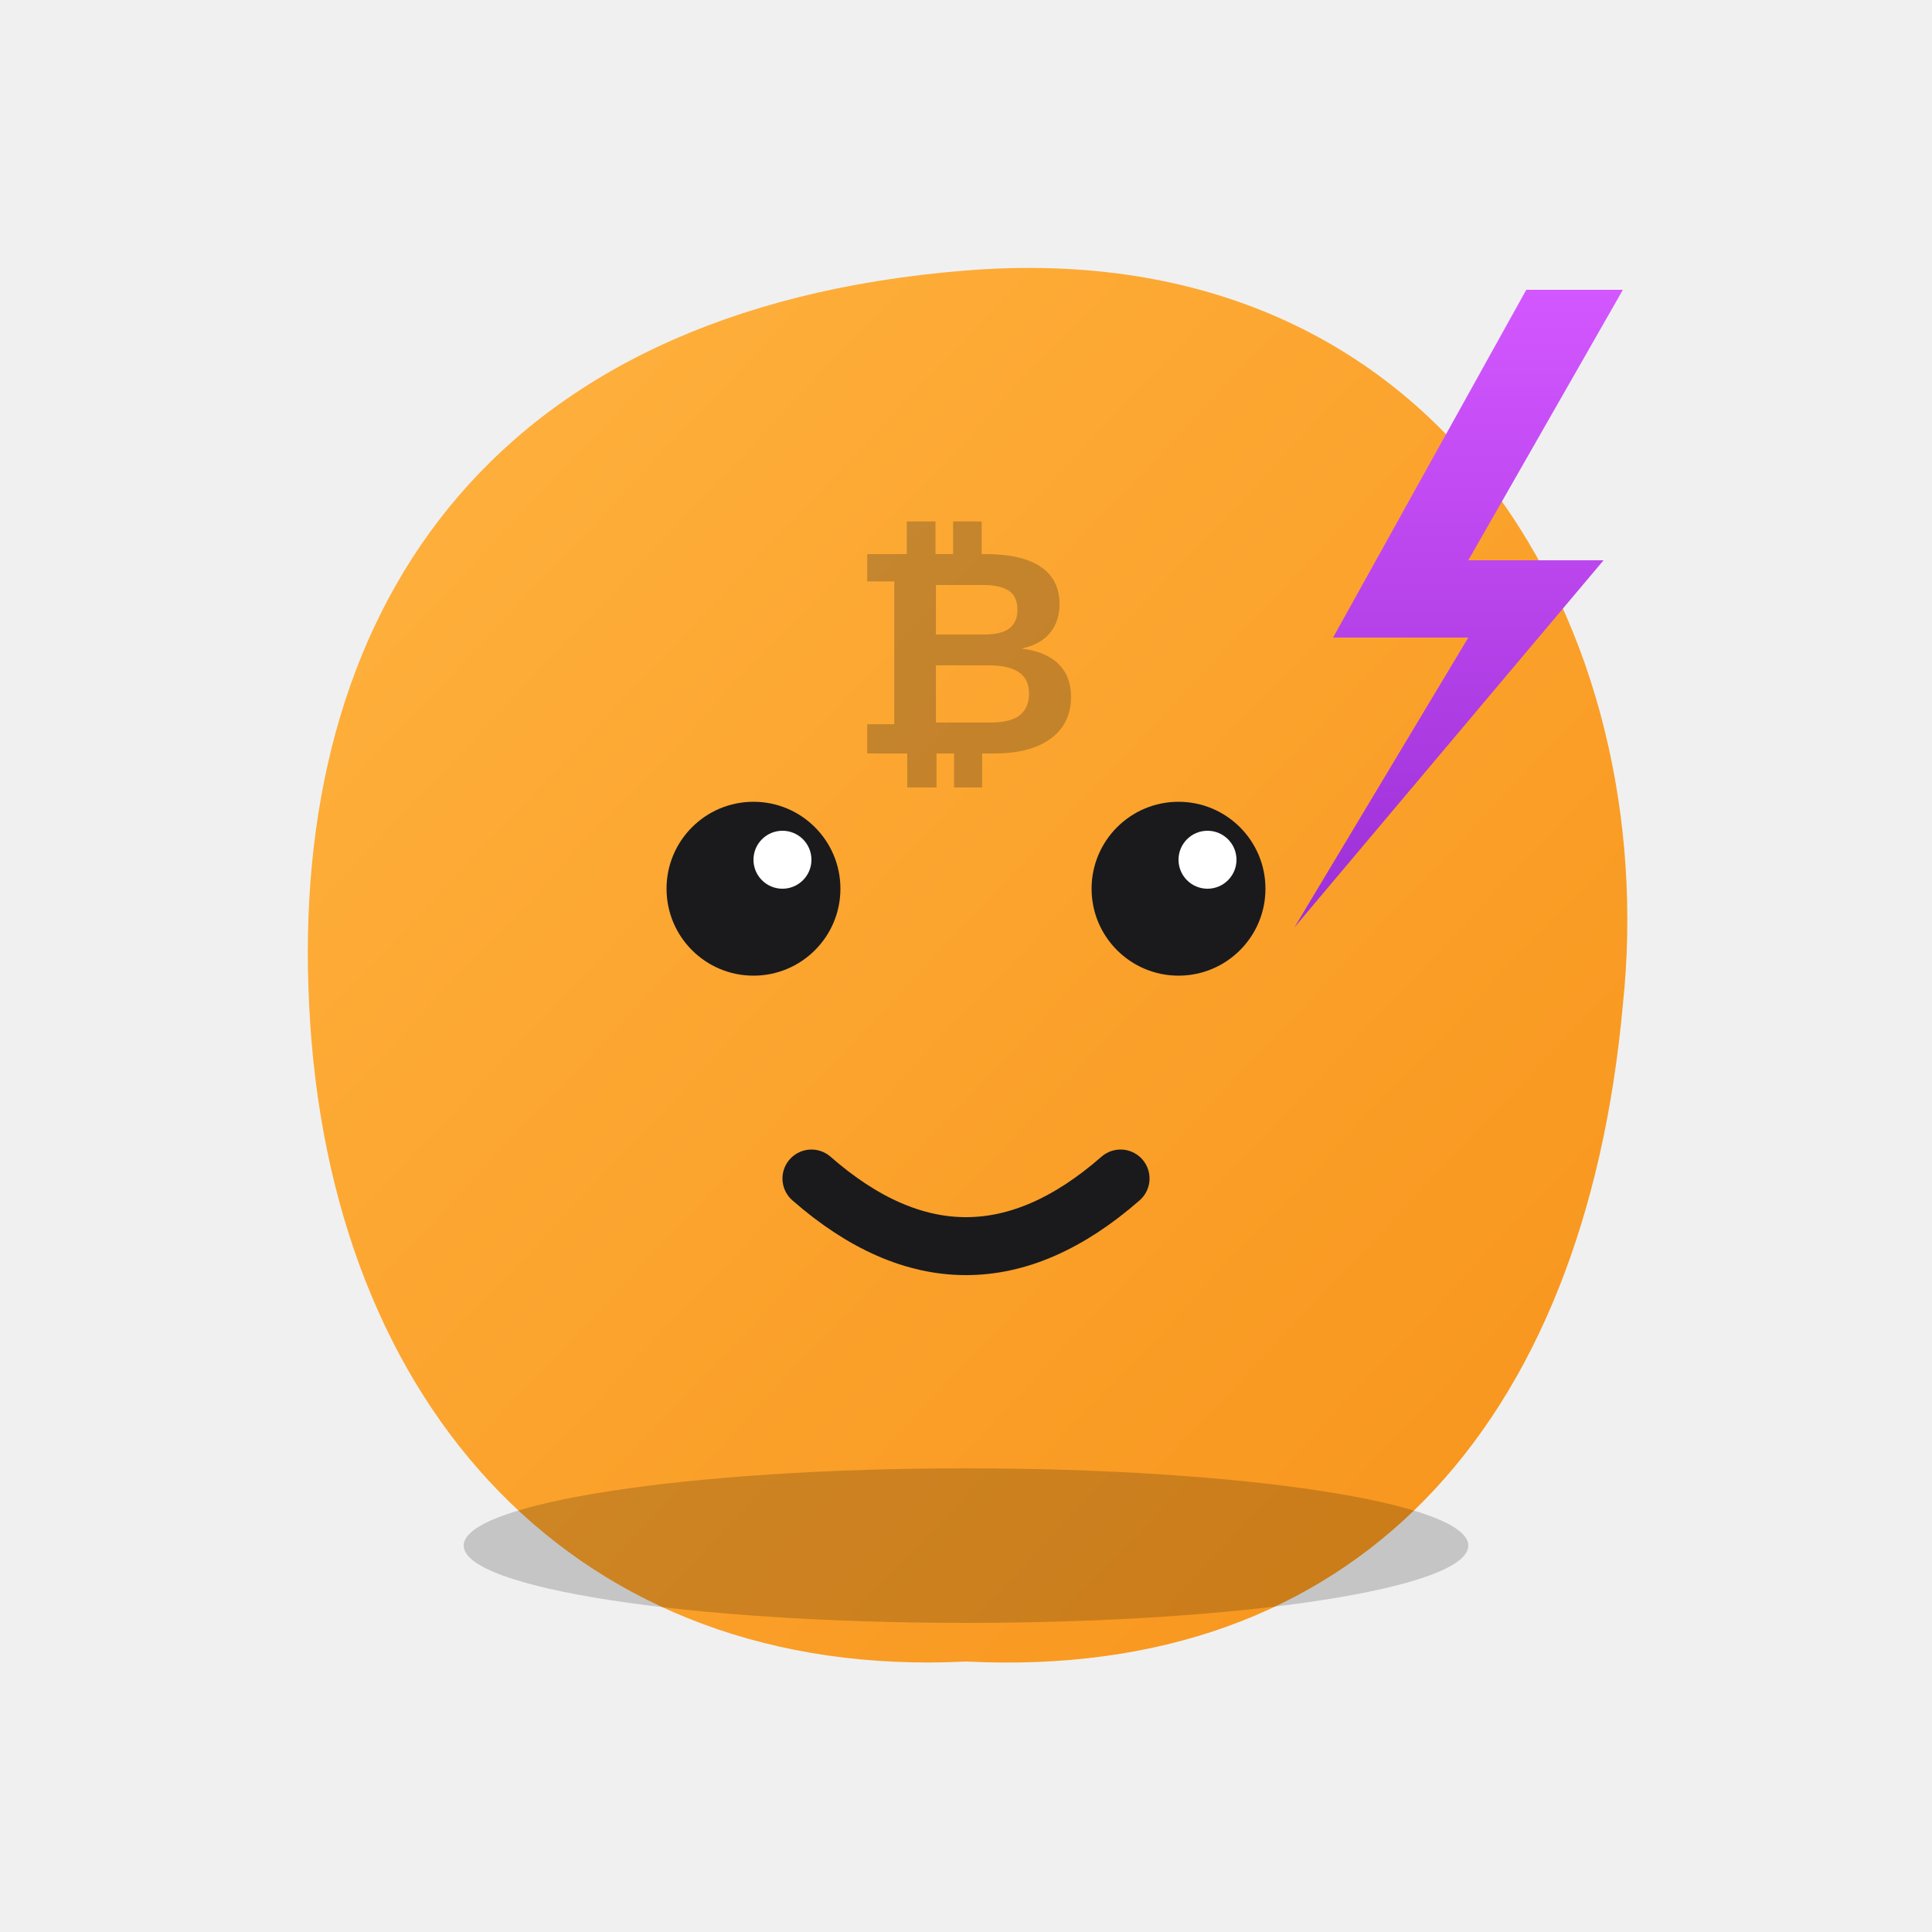
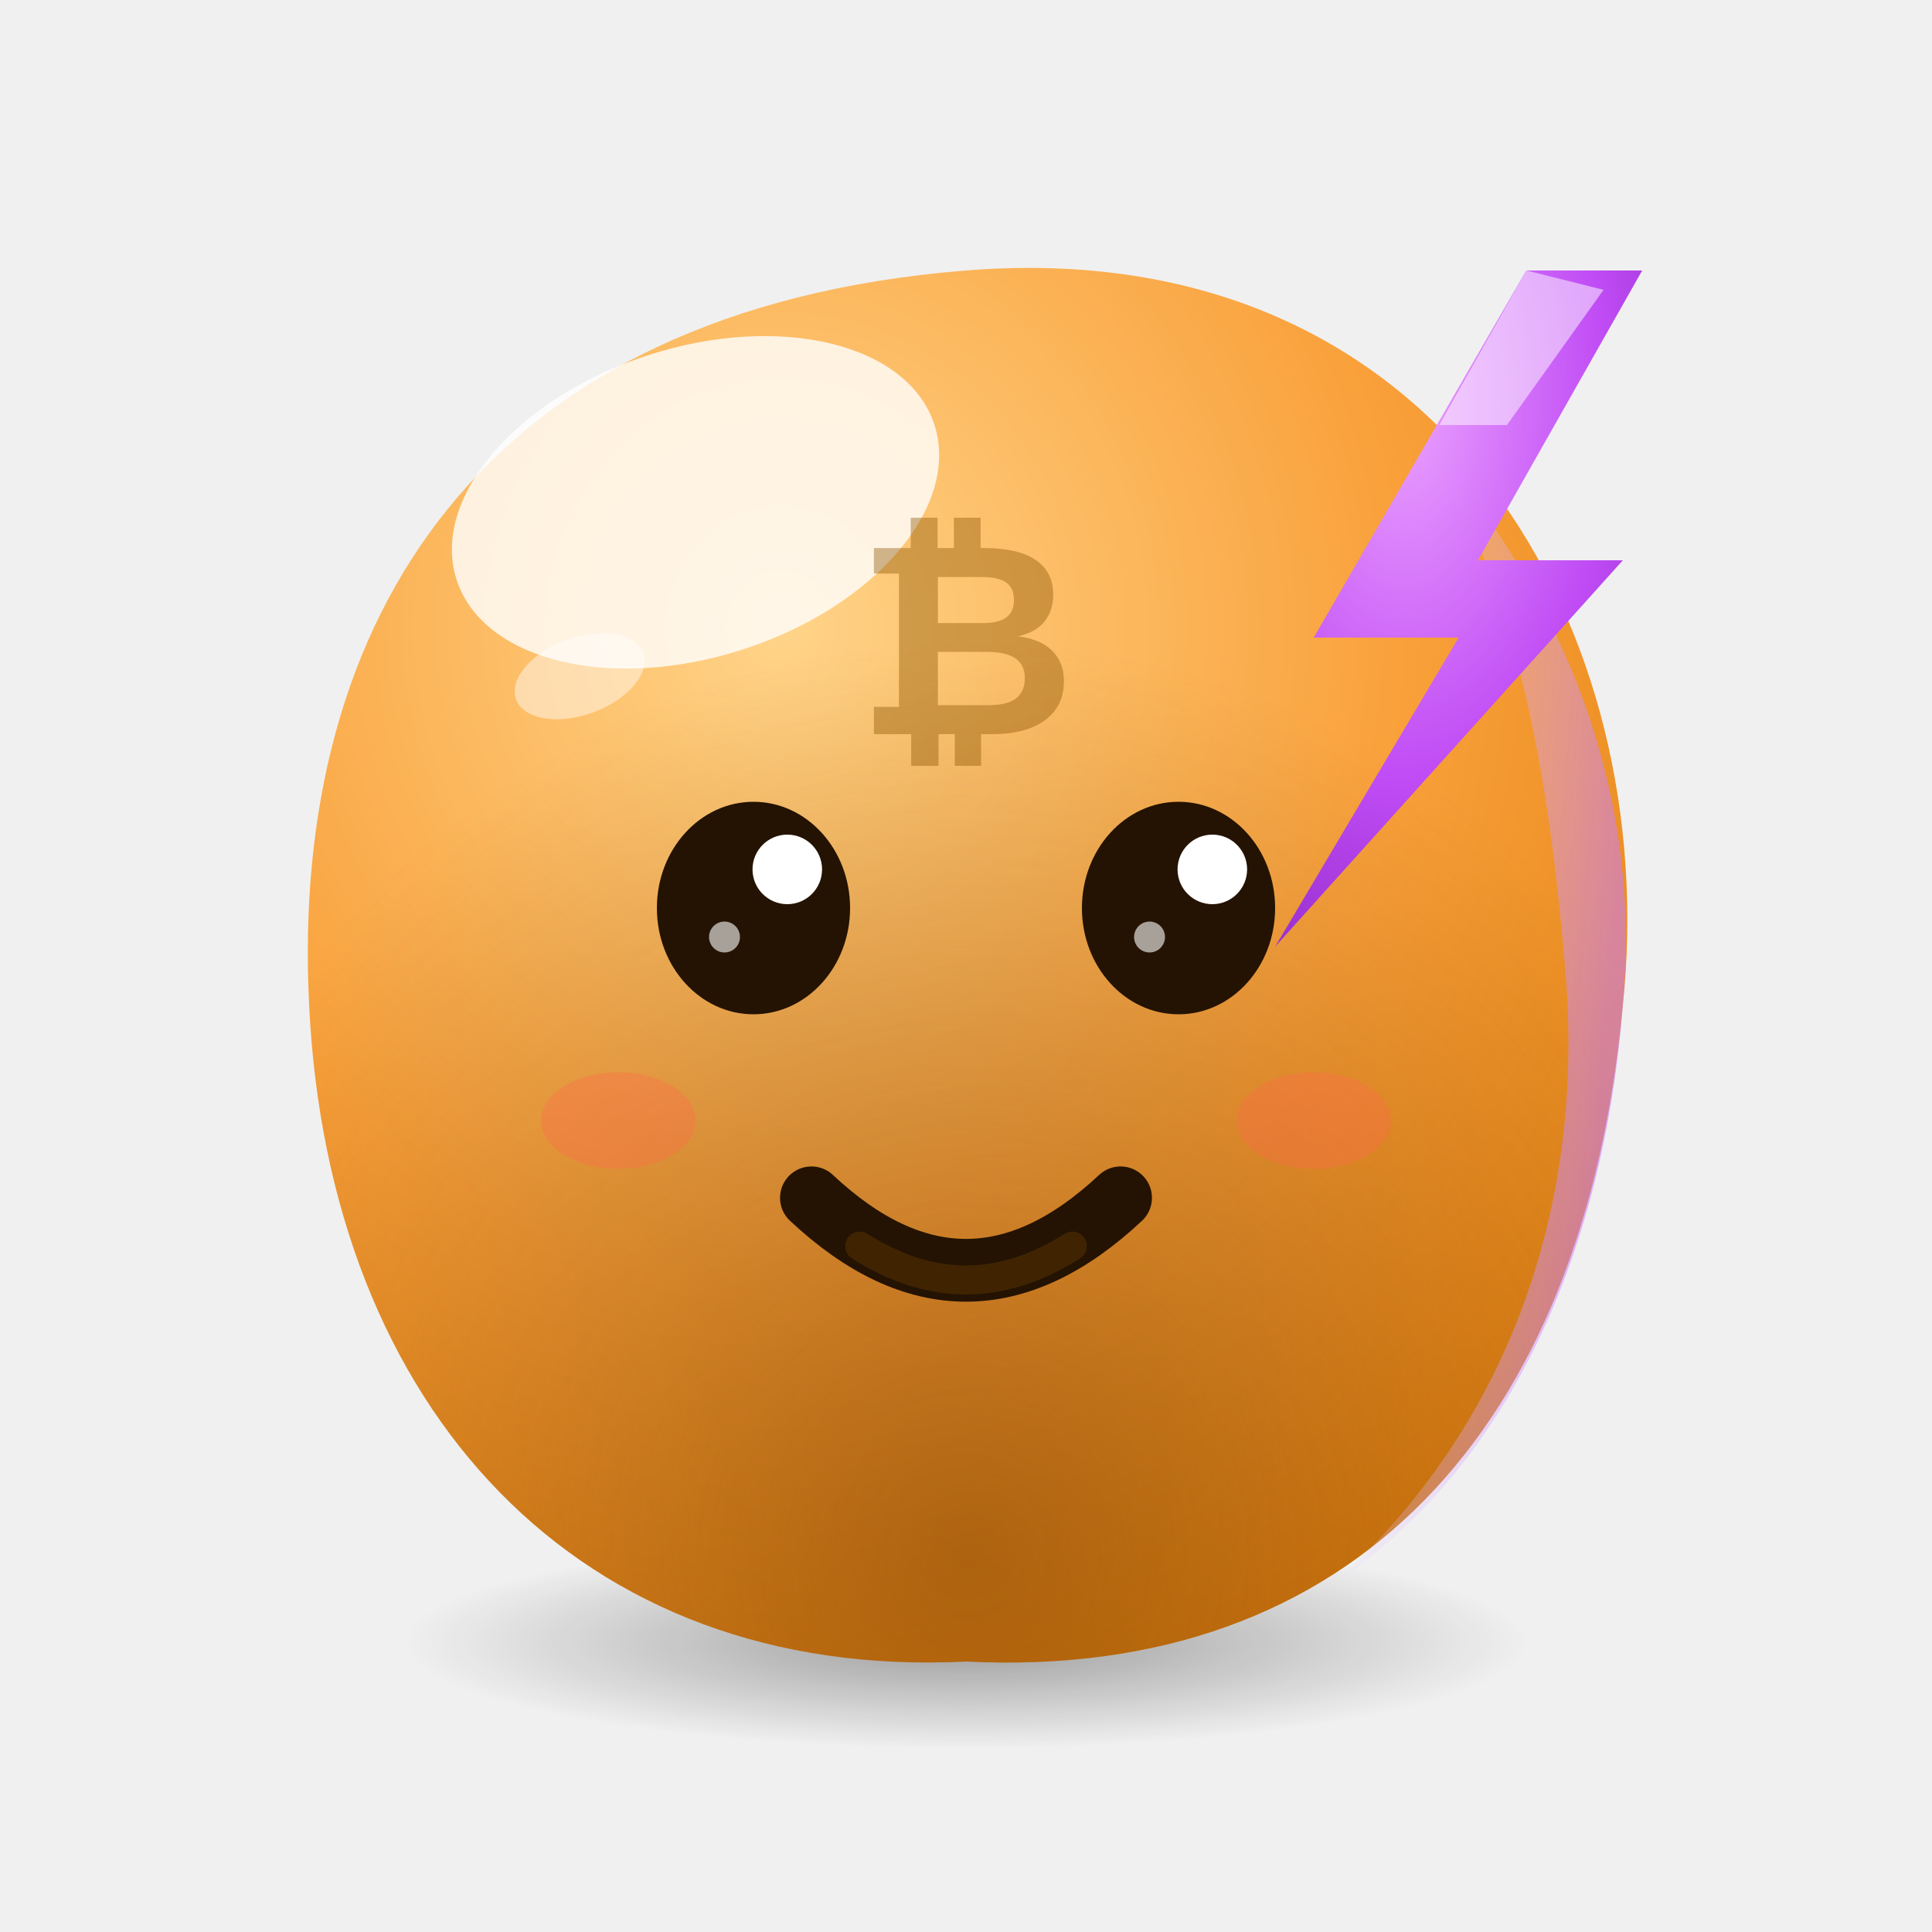
<svg xmlns="http://www.w3.org/2000/svg" viewBox="0 0 200 200">
  <style>
- @keyframes squish{0%,100%{transform:scale(1,1) translateY(0)}35%{transform:scale(1.06,.92) translateY(6px)}70%{transform:scale(.96,1.05) translateY(-4px)}}
+ @keyframes squish{0%,100%{transform:scale(1,1) translateY(0)}35%{transform:scale(1.05,.93) translateY(5px)}70%{transform:scale(.97,1.04) translateY(-4px)}}
@keyframes blink{0%,92%,100%{transform:scaleY(1)}95%{transform:scaleY(.08)}}
- @keyframes bob{0%,100%{transform:translateY(0) rotate(-8deg)}50%{transform:translateY(-7px) rotate(8deg)}}
- @keyframes morph{0%,100%{d:path("M100 28 C150 24 172 66 168 104 C164 148 140 174 100 172 C60 174 34 146 32 104 C30 64 50 32 100 28 Z")}50%{d:path("M100 32 C146 26 176 60 170 100 C166 150 134 178 98 174 C58 176 30 150 30 102 C28 60 54 36 100 32 Z")}}
+ @keyframes bob{0%,100%{transform:translateY(0) rotate(-8deg)}50%{transform:translateY(-8px) rotate(9deg)}}
+ @keyframes shine{0%,100%{opacity:.85}50%{opacity:.55}}
.body{animation:squish 3.2s ease-in-out infinite;transform-origin:100px 130px}
- .blob{animation:morph 3.2s ease-in-out infinite}
.eye{animation:blink 4.1s infinite;transform-origin:center}
- .bolt{animation:bob 2.6s ease-in-out infinite;transform-origin:150px 60px}
+ .bolt{animation:bob 2.6s ease-in-out infinite;transform-origin:152px 58px}
+ .spec{animation:shine 3.2s ease-in-out infinite}
</style>
  <defs>
-     <linearGradient id="g" x1="0" y1="0" x2="1" y2="1">
-       <stop offset="0" stop-color="#ffb340" />
-       <stop offset="1" stop-color="#f7931a" />
+     <radialGradient id="sk" cx=".36" cy=".26" r="1.05">
+       <stop offset="0" stop-color="#ffd489" />
+       <stop offset=".45" stop-color="#f9a03a" />
+       <stop offset=".8" stop-color="#e07f0e" />
+       <stop offset="1" stop-color="#b35f04" />
+     </radialGradient>
+     <radialGradient id="ao" cx=".5" cy=".92" r=".65">
+       <stop offset="0" stop-color="#7a3f00" stop-opacity=".55" />
+       <stop offset="1" stop-color="#7a3f00" stop-opacity="0" />
+     </radialGradient>
+     <linearGradient id="rim" x1="0" y1="0" x2="1" y2=".3">
+       <stop offset="0" stop-color="#fff" stop-opacity="0" />
+       <stop offset="1" stop-color="#c77bff" stop-opacity=".55" />
    </linearGradient>
-     <linearGradient id="p" x1="0" y1="0" x2="0" y2="1">
-       <stop offset="0" stop-color="#d357ff" />
-       <stop offset="1" stop-color="#9b2fd6" />
-     </linearGradient>
+     <radialGradient id="bp" cx=".35" cy=".2" r="1.1">
+       <stop offset="0" stop-color="#eba1ff" />
+       <stop offset=".5" stop-color="#c04cf5" />
+       <stop offset="1" stop-color="#7d1bb5" />
+     </radialGradient>
+     <radialGradient id="gnd" cx=".5" cy=".5" r=".5">
+       <stop offset="0" stop-color="#000" stop-opacity=".35" />
+       <stop offset="1" stop-color="#000" stop-opacity="0" />
+     </radialGradient>
  </defs>
+   <ellipse cx="100" cy="170" rx="58" ry="11" fill="url(#gnd)" />
  <g class="body">
-     <path class="blob" fill="url(#g)" d="M100 28 C150 24 172 66 168 104 C164 148 140 174 100 172 C60 174 34 146 32 104 C30 64 50 32 100 28 Z" />
-     <ellipse cx="100" cy="160" rx="52" ry="8" fill="#000" opacity=".18" />
+     <path fill="url(#sk)" d="M100 28 C150 24 172 66 168 104 C164 148 140 174 100 172 C60 174 34 146 32 104 C30 64 50 32 100 28 Z" />
+     <path fill="url(#ao)" d="M100 28 C150 24 172 66 168 104 C164 148 140 174 100 172 C60 174 34 146 32 104 C30 64 50 32 100 28 Z" />
+     <path fill="url(#rim)" d="M148 46 C162 62 170 82 168 104 C166 130 156 152 138 164 C158 146 164 122 162 100 C160 76 156 60 148 46 Z" />
+     <ellipse class="spec" cx="72" cy="52" rx="26" ry="16" fill="#fff" opacity=".8" transform="rotate(-18 72 52)" />
+     <ellipse cx="60" cy="70" rx="7" ry="4" fill="#fff" opacity=".45" transform="rotate(-20 60 70)" />
    <g class="eye">
-       <circle cx="78" cy="92" r="9" fill="#1a1a1d" />
-       <circle cx="81" cy="89" r="3" fill="#fff" />
+       <ellipse cx="78" cy="94" rx="10" ry="11" fill="#241303" />
+       <circle cx="81.5" cy="90" r="3.6" fill="#fff" />
+       <circle cx="75" cy="97" r="1.6" fill="#fff" opacity=".6" />
    </g>
    <g class="eye">
-       <circle cx="122" cy="92" r="9" fill="#1a1a1d" />
-       <circle cx="125" cy="89" r="3" fill="#fff" />
+       <ellipse cx="122" cy="94" rx="10" ry="11" fill="#241303" />
+       <circle cx="125.5" cy="90" r="3.6" fill="#fff" />
+       <circle cx="119" cy="97" r="1.6" fill="#fff" opacity=".6" />
    </g>
-     <path d="M84 122 Q100 136 116 122" stroke="#1a1a1d" stroke-width="6" stroke-linecap="round" fill="none" />
-     <text x="100" y="78" font-family="Arial Black,Arial" font-size="30" font-weight="900" text-anchor="middle" fill="#1a1a1d" opacity=".25">₿</text>
+     <path d="M84 124 Q100 139 116 124" stroke="#241303" stroke-width="6.5" stroke-linecap="round" fill="none" />
+     <path d="M89 129 Q100 136 111 129" stroke="#5c3600" stroke-width="3" stroke-linecap="round" fill="none" opacity=".5" />
+     <ellipse cx="64" cy="116" rx="8" ry="5" fill="#ff6b4a" opacity=".35" />
+     <ellipse cx="136" cy="116" rx="8" ry="5" fill="#ff6b4a" opacity=".35" />
+     <text x="100" y="76" font-family="Arial Black,Arial" font-size="28" font-weight="900" text-anchor="middle" fill="#8a5200" opacity=".4">₿</text>
  </g>
  <g class="bolt">
-     <path fill="url(#p)" d="M158 30 L138 66 L152 66 L134 96 L166 58 L152 58 L168 30 Z" />
+     <path fill="url(#bp)" d="M158 28 L136 66 L151 66 L132 98 L168 58 L153 58 L170 28 Z" />
+     <path fill="#fff" opacity=".5" d="M158 28 L149 44 L156 44 L166 30 Z" />
  </g>
</svg>
